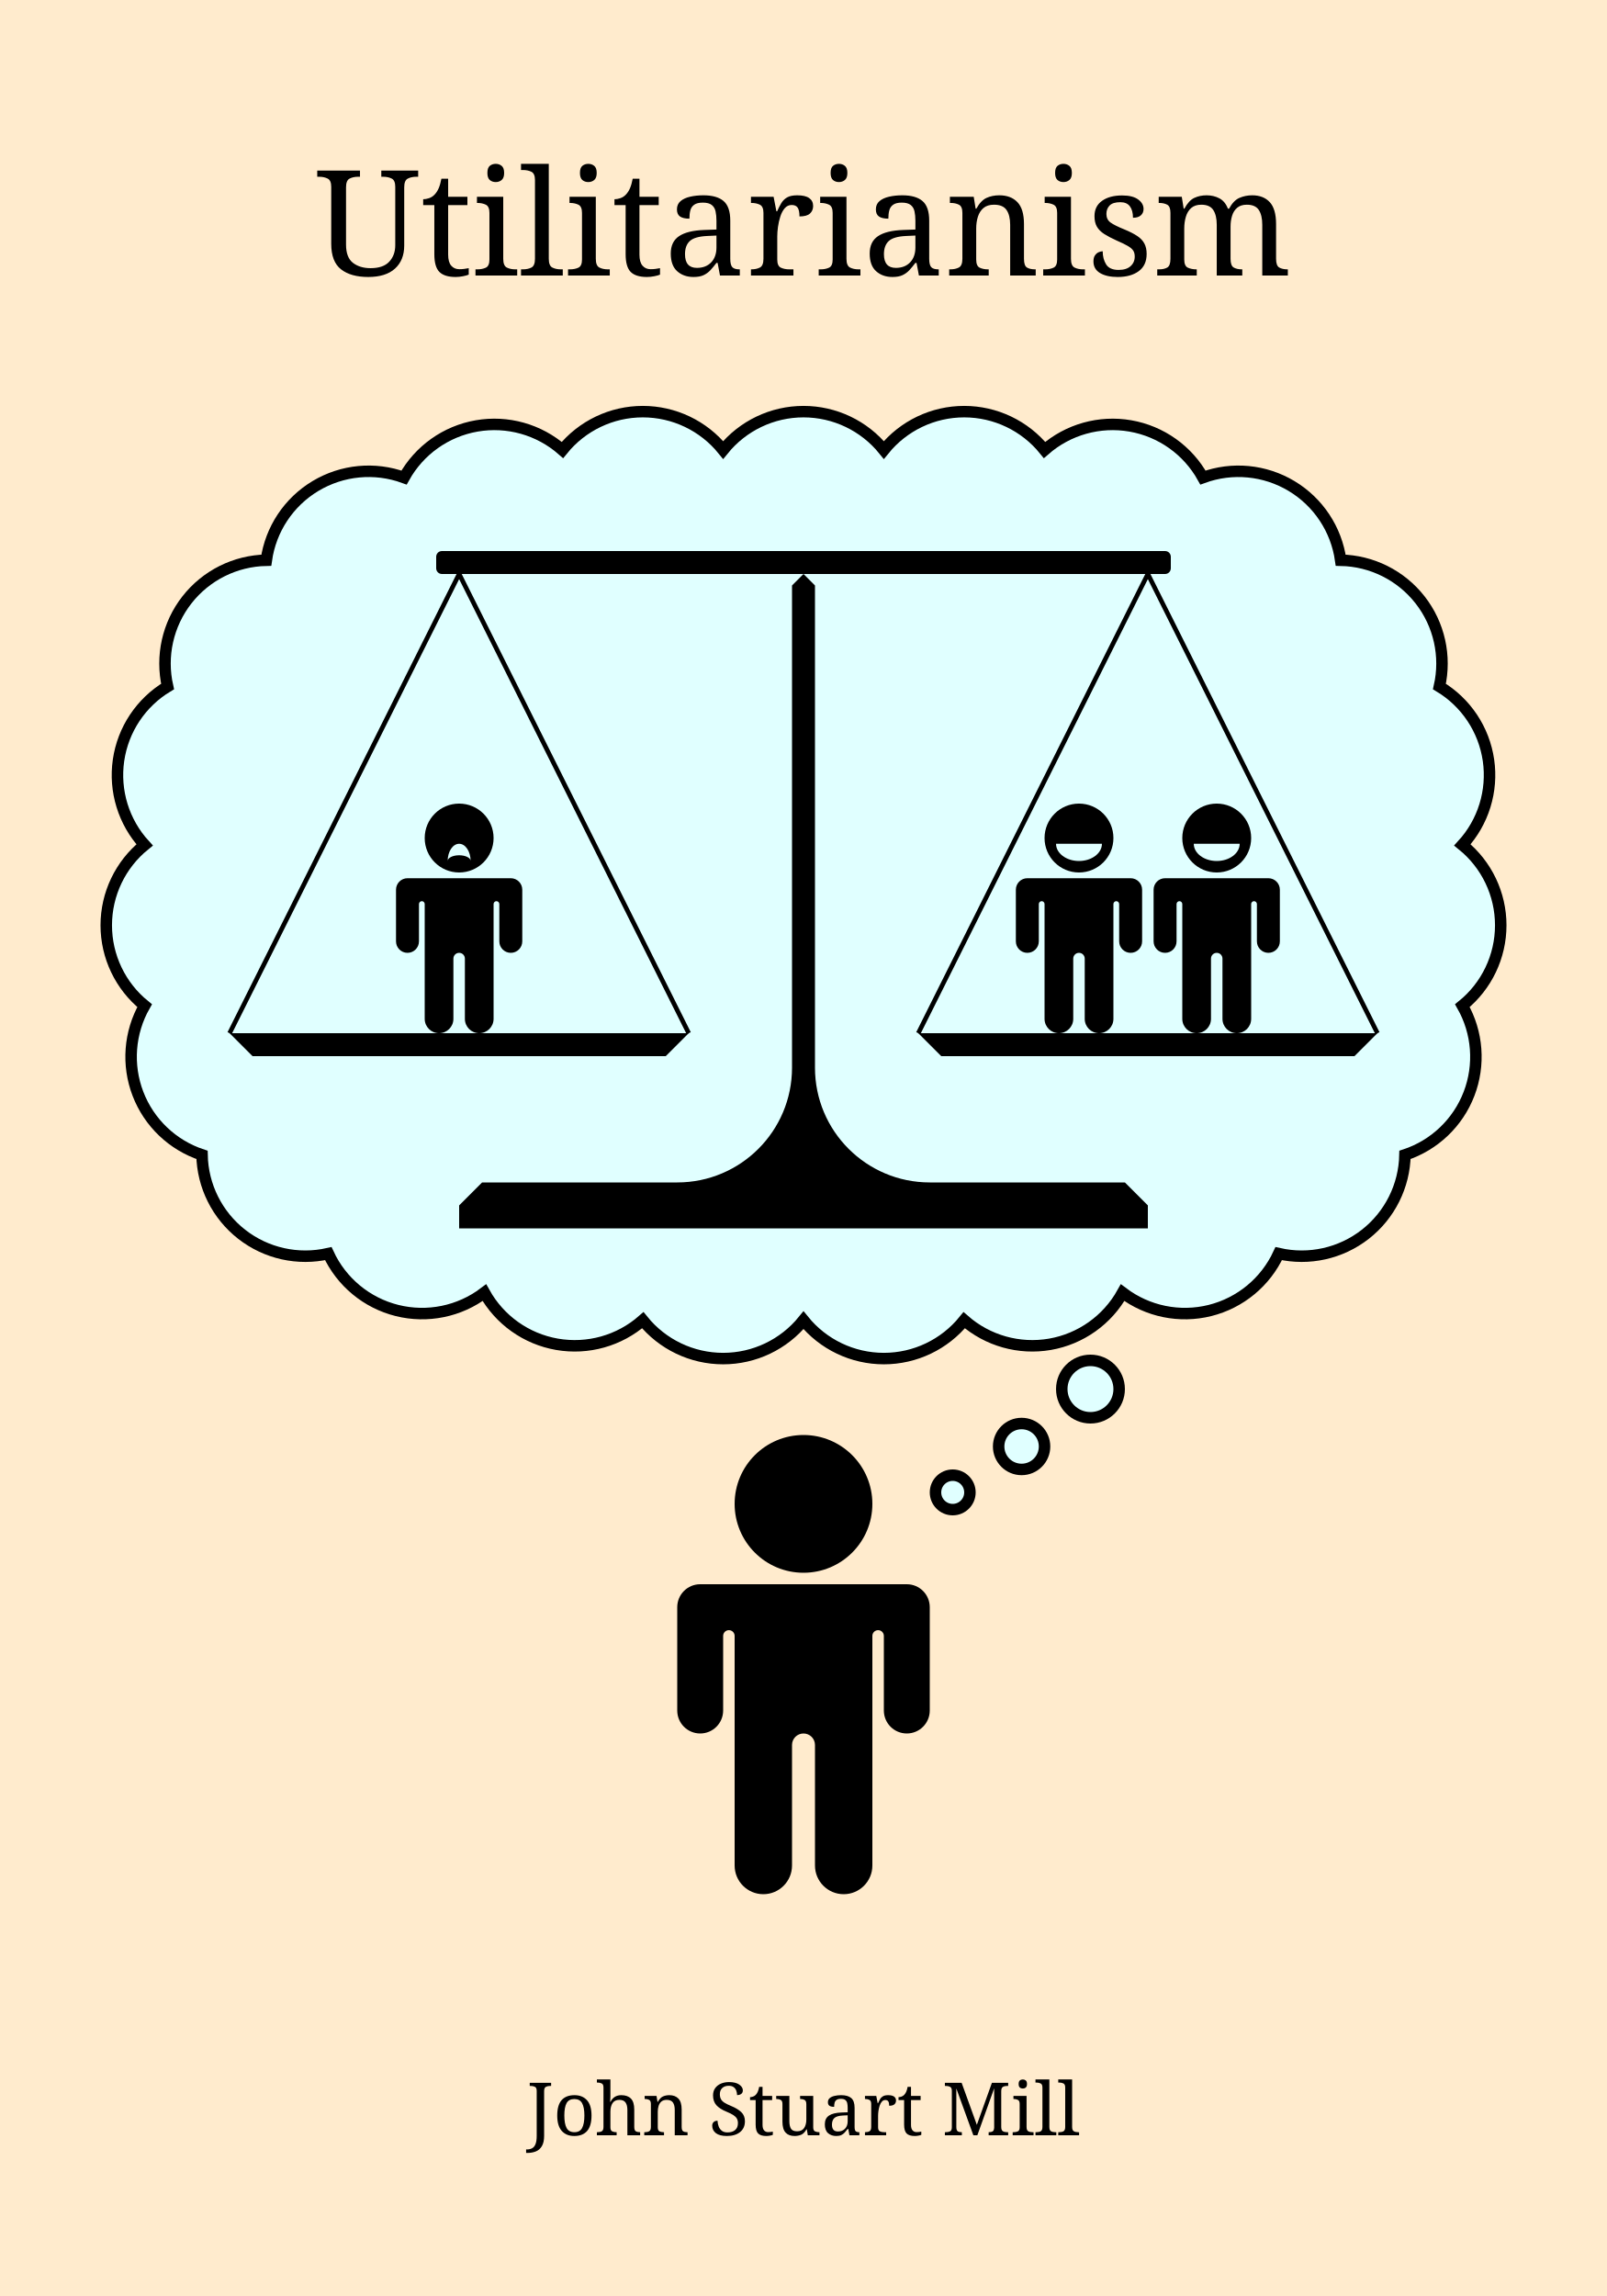
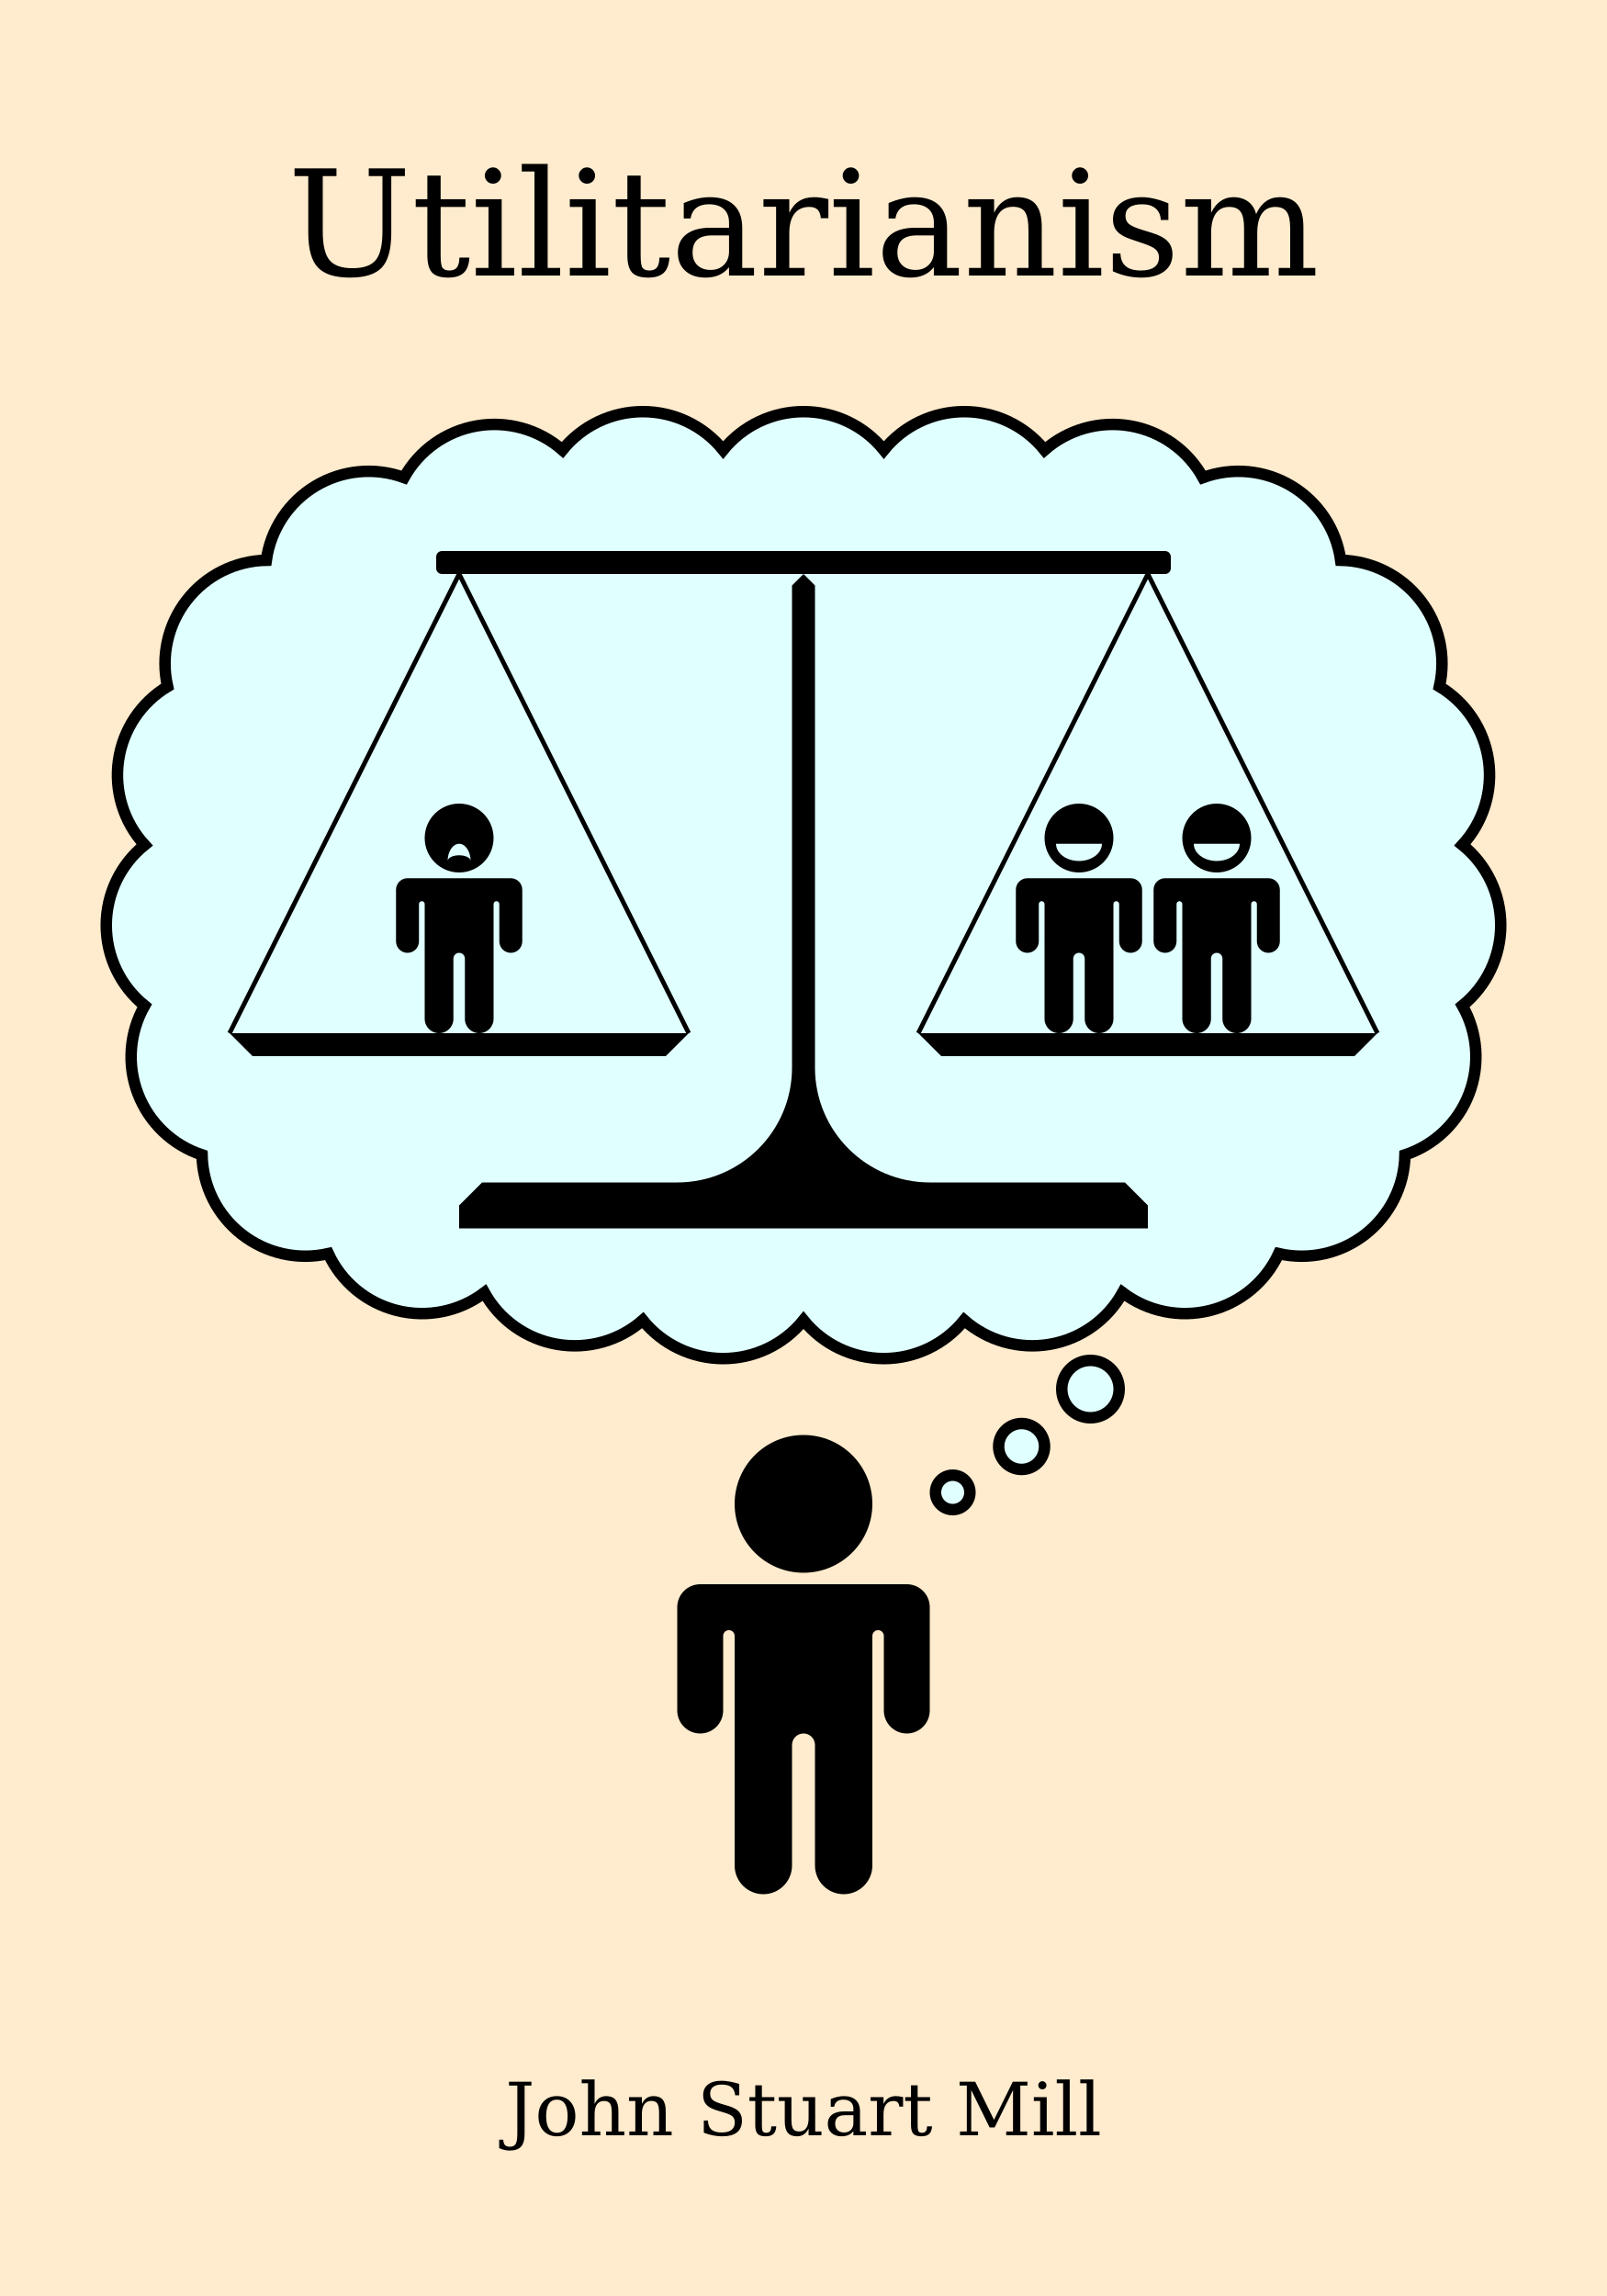
<svg xmlns="http://www.w3.org/2000/svg" xmlns:xlink="http://www.w3.org/1999/xlink" version="1.1" width="700" height="1000" viewBox="0 0 700 1000">
  <defs>
    <path id="person-body" d="M 0,-135 H 45 A 10,10 0 0 1 55,-125 V -80 A 10,10 0 0 1 35,-80 V -112.5 A 2.5,2.5 0 0 0 30,-112.5 V -12.5 A 12.5,12.5 0 0 1 5,-12.5 V -65 A 5,5 0 0 0 -5,-65 V -12.5 A 12.5,12.5 0 0 1 -30,-12.5 V -112.5 A 2.5,2.5 0 0 0 -35,-112.5 V -80 A 10,10 0 0 1 -55,-80 V -125 A 10,10 0 0 1 -45,-135 Z" />
    <path id="person-head" d="M 0,-140 A 30,30 0 0 1 0,-200 30,30 0 0 1 0,-140 Z" />
    <path id="person-head-happy" d="M 0,-140 A 30,30 0 0 1 0,-200 30,30 0 0 1 0,-140 Z M -20,-165 A 20,15 0 0 0 20,-165 Z" />
    <path id="person-head-sad" d="M 0,-140 A 30,30 0 0 1 0,-200 30,30 0 0 1 0,-140 Z M 10,-150 A 10,15 0 1 0 -10,-150 A 10,5 0 0 1 10,-150 Z" />
    <g id="person">
      <use xlink:href="#person-body" />
      <use xlink:href="#person-head" />
    </g>
    <g id="person-happy">
      <use xlink:href="#person-body" />
      <use xlink:href="#person-head-happy" />
    </g>
    <g id="person-sad">
      <use xlink:href="#person-body" />
      <use xlink:href="#person-head-sad" />
    </g>
    <path id="scale-pan" d="M 100,0 L 90,10 H -90 L -100,0 Z" />
  </defs>
-   <rect width="700" height="1000" style="fill: #ffebcd" />
-   <path d="M 350,575 a 45,45 0 0 0 70,0 45,45 0 0 0 69,-12 45,45 0 0 0 68,-17 45,45 0 0 0 55,-43 45,45 0 0 0 25,-65 45,45 0 0 0 0,-70 45,45 0 0 0 -10,-69 45,45 0 0 0 -43,-55 45,45 0 0 0 -60,-36 45,45 0 0 0 -69,-12 45,45 0 0 0 -70,0 45,45 0 0 0 -70,0 45,45 0 0 0 -70,0 45,45 0 0 0 -69,12 45,45 0 0 0 -60,36 45,45 0 0 0 -43,55 45,45 0 0 0 -10,69 45,45 0 0 0 0,70 45,45 0 0 0 25,65 45,45 0 0 0 55,43 45,45 0 0 0 68,17 45,45 0 0 0 69,12 45,45 0 0 0 70,0 Z" style="stroke: black; stroke-width: 5px; fill: #e0ffff" />
-   <circle r="12.5" cx="475" cy="605" style="stroke: black; stroke-width: 5px; fill: #e0ffff" />
-   <circle r="10" cx="445" cy="630" style="stroke: black; stroke-width: 5px; fill: #e0ffff" />
-   <circle r="7.5" cx="415" cy="650" style="stroke: black; stroke-width: 5px; fill: #e0ffff" />
+   <rect width="700" height="1000" fill="#ffebcd" />
+   <g stroke="black" stroke-width="5" fill="#e0ffff">
+     <path d="M 350,575 a 45,45 0 0 0 70,0 45,45 0 0 0 69,-12 45,45 0 0 0 68,-17 45,45 0 0 0 55,-43 45,45 0 0 0 25,-65 45,45 0 0 0 0,-70 45,45 0 0 0 -10,-69 45,45 0 0 0 -43,-55 45,45 0 0 0 -60,-36 45,45 0 0 0 -69,-12 45,45 0 0 0 -70,0 45,45 0 0 0 -70,0 45,45 0 0 0 -70,0 45,45 0 0 0 -69,12 45,45 0 0 0 -60,36 45,45 0 0 0 -43,55 45,45 0 0 0 -10,69 45,45 0 0 0 0,70 45,45 0 0 0 25,65 45,45 0 0 0 55,43 45,45 0 0 0 68,17 45,45 0 0 0 69,12 45,45 0 0 0 70,0 Z" />
+     <circle r="12.5" cx="475" cy="605" />
+     <circle r="10" cx="445" cy="630" />
+     <circle r="7.5" cx="415" cy="650" />
+   </g>
  <rect x="190" y="240" width="320" height="10" rx="2.5" ry="2.5" />
  <path d="M 350,250 355,255 V 465 A 50,50 0 0 0 405,515 H 490 L 500,525 V 535 H 200 V 525 L 210,515 H 295 A 50,50 0 0 0 345,465 V 255 Z" />
-   <line x1="100" y1="450" x2="200" y2="250" style="stroke: black; stroke-width: 2px;" />
-   <line x1="300" y1="450" x2="200" y2="250" style="stroke: black; stroke-width: 2px;" />
-   <line x1="400" y1="450" x2="500" y2="250" style="stroke: black; stroke-width: 2px;" />
-   <line x1="600" y1="450" x2="500" y2="250" style="stroke: black; stroke-width: 2px;" />
+   <g stroke="black" stroke-width="2">
+     <line x1="100" y1="450" x2="200" y2="250" />
+     <line x1="300" y1="450" x2="200" y2="250" />
+     <line x1="400" y1="450" x2="500" y2="250" />
+     <line x1="600" y1="450" x2="500" y2="250" />
+   </g>
  <use xlink:href="#person-sad" transform="translate(200,450) scale(0.5)" />
  <use xlink:href="#scale-pan" transform="translate(200,450)" />
  <use xlink:href="#person-happy" transform="translate(470,450) scale(0.5)" />
  <use xlink:href="#person-happy" transform="translate(530,450) scale(0.5)" />
  <use xlink:href="#scale-pan" transform="translate(500,450)" />
  <use x="350" y="825" xlink:href="#person" />
-   <text x="350" y="120" style="font-size: 64px; text-anchor: middle; font-family: serif;">Utilitarianism</text>
-   <text x="350" y="930" style="font-size: 32px; text-anchor: middle; font-family: serif;">John Stuart Mill</text>
+   <g font-family="'DejaVu Serif', serif" text-anchor="middle">
+     <text x="350" y="120" font-size="64px">Utilitarianism</text>
+     <text x="350" y="930" font-size="32px">John Stuart Mill</text>
+   </g>
</svg>
